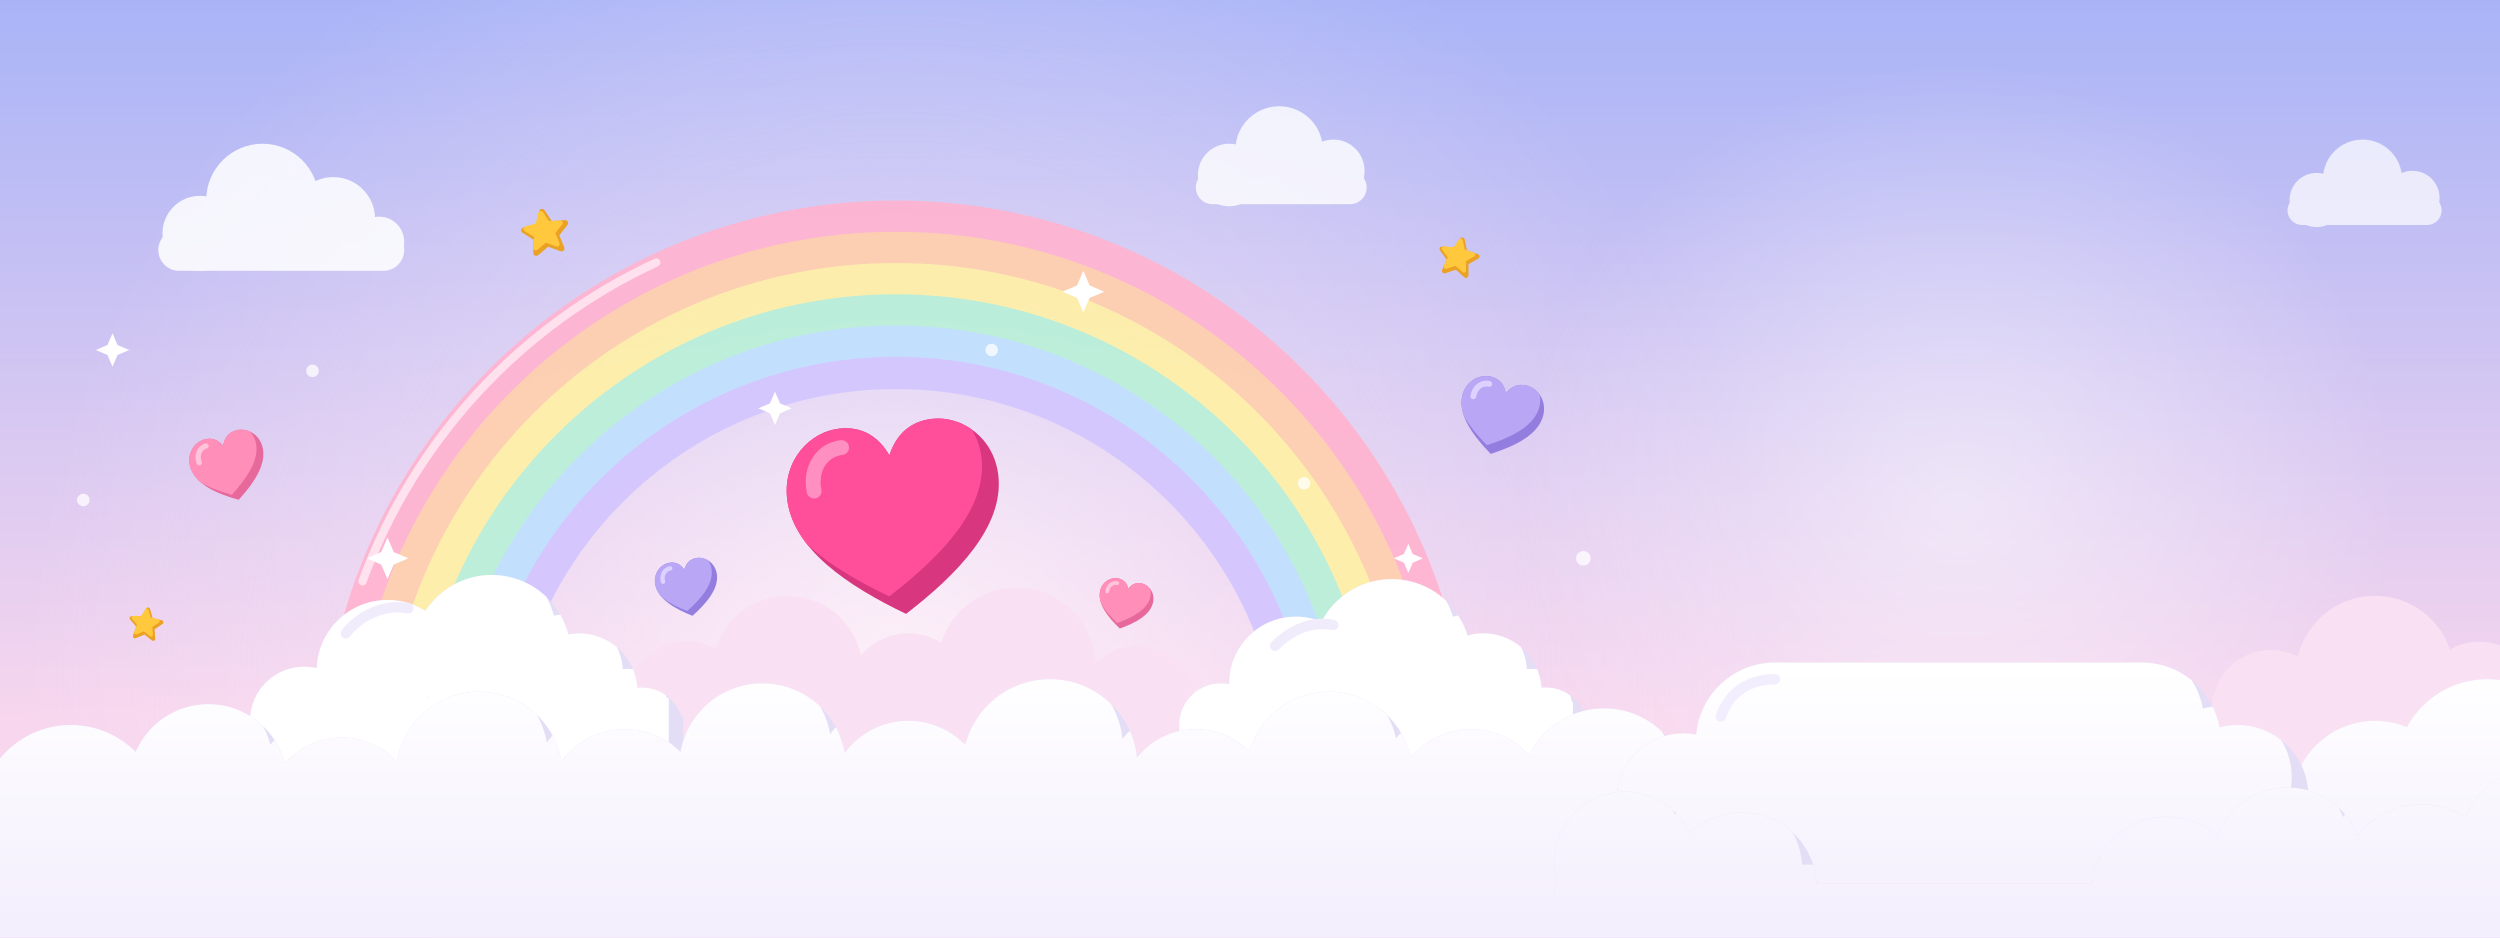
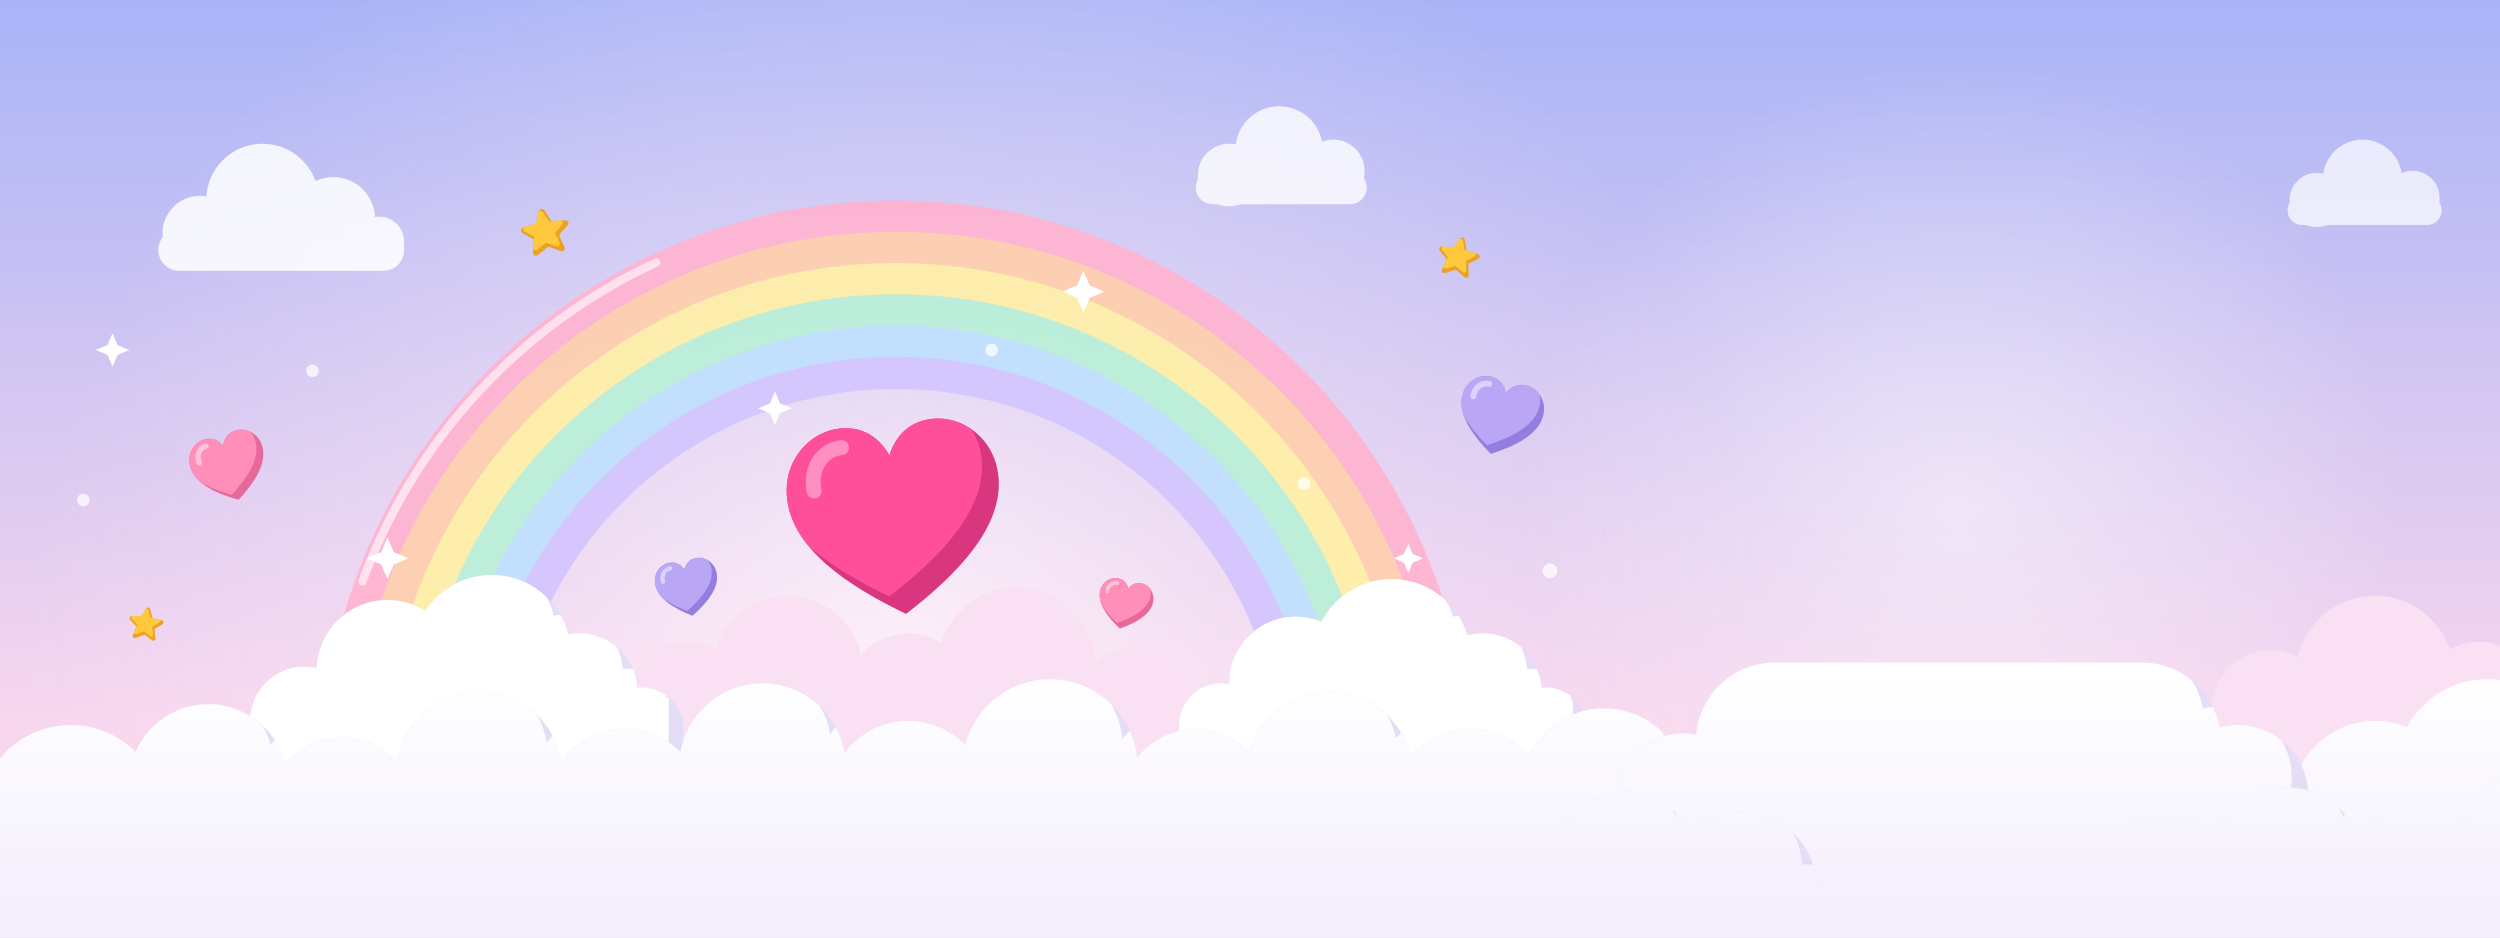
<svg xmlns="http://www.w3.org/2000/svg" viewBox="0 0 1200 450" preserveAspectRatio="xMidYMid slice">
  <defs>
    <linearGradient id="sky" x1="0" y1="0" x2="0" y2="345" gradientUnits="userSpaceOnUse">
      <stop offset="0" stop-color="#a9b4f7" />
      <stop offset="1" stop-color="#f7d6ee" />
    </linearGradient>
    <radialGradient id="glow" cx="430" cy="330" r="420" gradientUnits="userSpaceOnUse">
      <stop offset="0" stop-color="#fff6fb" stop-opacity="0.85" />
      <stop offset="0.45" stop-color="#fff0f8" stop-opacity="0.35" />
      <stop offset="1" stop-color="#fff0f8" stop-opacity="0" />
    </radialGradient>
    <radialGradient id="halo" cx="940" cy="240" r="210" gradientUnits="userSpaceOnUse">
      <stop offset="0" stop-color="#fff" stop-opacity="0.5" />
      <stop offset="1" stop-color="#fff" stop-opacity="0" />
    </radialGradient>
    <linearGradient id="fluff" x1="0" y1="330" x2="0" y2="450" gradientUnits="userSpaceOnUse">
      <stop offset="0" stop-color="#fff" />
      <stop offset="1" stop-color="#f4effd" />
    </linearGradient>
    <path id="ht" d="M0 46C-26 30-50 10-50-14C-50-32-36-44-22-44C-11-44-4-38 0-29C4-38 11-44 22-44C36-44 50-32 50-14C50 10 26 30 0 46Z" />
    <clipPath id="hc">
      <use href="#ht" />
    </clipPath>
    <path id="hl" d="M-37-16C-38-27-31-35-22-35" fill="none" stroke-width="7" stroke-linecap="round" />
    <g id="hPink">
      <g clip-path="url(#hc)">
        <use href="#ht" fill="#e7699c" />
        <use href="#ht" fill="#ff8fb8" x="-7" y="-9" />
      </g>
      <use href="#hl" stroke="#ffc4da" />
    </g>
    <g id="hHot">
      <g clip-path="url(#hc)">
        <use href="#ht" fill="#d8367f" />
        <use href="#ht" fill="#ff4f9a" x="-7" y="-9" />
      </g>
      <use href="#hl" stroke="#ff8fc0" />
    </g>
    <g id="hLav">
      <g clip-path="url(#hc)">
        <use href="#ht" fill="#937ee0" />
        <use href="#ht" fill="#b9a6f5" x="-7" y="-9" />
      </g>
      <use href="#hl" stroke="#ddd2ff" />
    </g>
-     <path id="st" d="M0-15L4.1-5.7 14.3-4.6 6.7 2.2 8.8 12.1 0 7-8.8 12.1-6.7 2.2-14.3-4.6-4.1-5.7Z" stroke-linejoin="round" stroke-width="4" />
+     <path id="st" d="M0-15L4-5.5 14.5-4.5 6.5 2 9 12 0 7-9 12-6.5 2-14.5-4.5-4-5.5Z" stroke-linejoin="round" stroke-width="4" />
    <g id="star">
      <use href="#st" fill="#eba123" stroke="#eba123" />
      <use href="#st" fill="#ffc83d" stroke="#ffc83d" transform="translate(-1 -1.5) scale(.84)" />
    </g>
    <path id="sp" d="M0-10l3 7 7 3-7 3-3 7-3-7-7-3 7-3z" />
    <path id="feet" d="M120 346a26 26 0 0 1 52 0a26 26 0 0 1-52 0zM152 322a34 34 0 0 1 68 0a34 34 0 0 1-68 0zM198 314a38 38 0 0 1 76 0a38 38 0 0 1-76 0zM250 332a28 28 0 0 1 56 0a28 28 0 0 1-56 0zM288 350a20 20 0 0 1 40 0a20 20 0 0 1-40 0zM120 344h208v40h-208zM566 348a20 20 0 0 1 40 0a20 20 0 0 1-40 0zM590 328a32 32 0 0 1 64 0a32 32 0 0 1-64 0zM630 316a38 38 0 0 1 76 0a38 38 0 0 1-76 0zM684 332a28 28 0 0 1 56 0a28 28 0 0 1-56 0zM722 350a20 20 0 0 1 40 0a20 20 0 0 1-40 0zM566 346h196v40h-196z" />
    <clipPath id="feetC">
      <use href="#feet" />
    </clipPath>
    <path id="sea" d="M-10 392a44 44 0 0 1 88 0a44 44 0 0 1-88 0zM62 376a38 38 0 0 1 76 0a38 38 0 0 1-76 0zM128 390a36 36 0 0 1 72 0a36 36 0 0 1-72 0zM190 372a40 40 0 0 1 80 0a40 40 0 0 1-80 0zM262 388a38 38 0 0 1 76 0a38 38 0 0 1-76 0zM326 368a40 40 0 0 1 80 0a40 40 0 0 1-80 0zM398 384a38 38 0 0 1 76 0a38 38 0 0 1-76 0zM462 368a42 42 0 0 1 84 0a42 42 0 0 1-84 0zM538 386a36 36 0 0 1 72 0a36 36 0 0 1-72 0zM598 372a40 40 0 0 1 80 0a40 40 0 0 1-80 0zM668 388a38 38 0 0 1 76 0a38 38 0 0 1-76 0zM730 380a40 40 0 0 1 80 0a40 40 0 0 1-80 0zM1100 386a40 40 0 0 1 80 0a40 40 0 0 1-80 0zM1150 370a44 44 0 0 1 88 0a44 44 0 0 1-88 0zM-10 390h1220v70h-1220z" />
    <clipPath id="seaC">
      <use href="#sea" />
    </clipPath>
    <path id="perch" d="M814 356a38 38 0 0 1 76 0a38 38 0 0 1-76 0zM990 356a38 38 0 0 1 76 0a38 38 0 0 1-76 0zM852 318h176v100h-176zM776 384a32 32 0 0 1 64 0a32 32 0 0 1-64 0zM1040 382a34 34 0 0 1 68 0a34 34 0 0 1-68 0zM800 356h260v80h-260z" />
    <clipPath id="perchC">
      <use href="#perch" />
    </clipPath>
    <path id="tuck" d="M746 414a34 34 0 0 1 68 0a34 34 0 0 1-68 0zM800 426a36 36 0 0 1 72 0a36 36 0 0 1-72 0zM1004 428a36 36 0 0 1 72 0a36 36 0 0 1-72 0zM1062 414a36 36 0 0 1 72 0a36 36 0 0 1-72 0zM1124 424a38 38 0 0 1 76 0a38 38 0 0 1-76 0zM1180 408a40 40 0 0 1 80 0a40 40 0 0 1-80 0zM746 424h500v40h-500z" />
    <clipPath id="tuckC">
      <use href="#tuck" />
    </clipPath>
  </defs>
  <rect width="1200" height="450" fill="url(#sky)" />
  <circle cx="430" cy="330" r="420" fill="url(#glow)" />
  <circle cx="940" cy="240" r="210" fill="url(#halo)" />
  <g fill="#fff" opacity="0.85">
    <circle cx="96" cy="112" r="18" />
    <circle cx="126" cy="96" r="27" />
    <circle cx="160" cy="105" r="20" />
    <circle cx="182" cy="116" r="12" />
    <rect x="76" y="110" width="118" height="20" rx="10" />
  </g>
  <g fill="#fff" opacity="0.7">
    <circle cx="1112" cy="96" r="13" />
    <circle cx="1134" cy="86" r="19" />
    <circle cx="1158" cy="95" r="13" />
    <rect x="1098" y="94" width="74" height="14" rx="7" />
  </g>
  <g fill="#fff" opacity="0.8">
    <circle cx="590" cy="84" r="15" />
    <circle cx="614" cy="72" r="21" />
    <circle cx="640" cy="82" r="15" />
    <rect x="574" y="82" width="82" height="16" rx="8" />
  </g>
  <g fill="#f9e1f3">
    <circle cx="330" cy="338" r="30" />
    <circle cx="378" cy="322" r="36" />
    <circle cx="436" cy="334" r="30" />
    <circle cx="488" cy="320" r="38" />
    <circle cx="546" cy="338" r="28" />
    <circle cx="1090" cy="340" r="28" />
    <circle cx="1140" cy="324" r="38" />
    <circle cx="1190" cy="336" r="28" />
    <rect x="300" y="336" width="280" height="50" />
    <rect x="1062" y="334" width="140" height="50" />
  </g>
  <g fill="none" stroke-width="15.5" opacity="0.92">
    <path d="M162 372A268 268 0 0 1 698 372" stroke="#ffb3cf" />
    <path d="M177 372A253 253 0 0 1 683 372" stroke="#ffcfae" />
    <path d="M192 372A238 238 0 0 1 668 372" stroke="#fff0a6" />
    <path d="M207 372A223 223 0 0 1 653 372" stroke="#b8f0d8" />
    <path d="M222 372A208 208 0 0 1 638 372" stroke="#bfe0ff" />
    <path d="M237 372A193 193 0 0 1 623 372" stroke="#d3c6ff" />
  </g>
  <path d="M174 279A272 272 0 0 1 315 126" fill="none" stroke="#fff" stroke-width="4" stroke-linecap="round" opacity="0.6" />
  <g clip-path="url(#feetC)">
    <use href="#feet" fill="#e4ddf6" />
    <use href="#feet" fill="#fff" x="-7" y="-9" />
  </g>
-   <path d="M166 304C174 294 186 290 196 292M612 310C620 302 630 298 640 300" fill="none" stroke="#f1ecfc" stroke-width="5" stroke-linecap="round" />
  <use href="#hHot" transform="translate(430 248) rotate(-6) scale(1.02)" />
  <use href="#hPink" transform="translate(110 224) rotate(-16) scale(.36)" />
  <use href="#hLav" transform="translate(330 282) rotate(-10) scale(.3)" />
  <use href="#hPink" transform="translate(540 290) rotate(12) scale(.26)" />
  <use href="#hLav" transform="translate(720 200) rotate(14) scale(.4)" />
  <use href="#star" transform="translate(262 112) rotate(-10) scale(.7)" />
  <use href="#star" transform="translate(700 124) rotate(12) scale(.6)" />
  <use href="#star" transform="translate(70 300) rotate(8) scale(.5)" />
  <g fill="#fff">
    <use href="#sp" transform="translate(186 268)" />
    <use href="#sp" transform="translate(372 196) scale(.8)" />
    <use href="#sp" transform="translate(520 140)" />
    <use href="#sp" transform="translate(676 268) scale(.7)" />
    <use href="#sp" transform="translate(54 168) scale(.8)" />
  </g>
  <g fill="#fff" opacity="0.75">
    <circle cx="150" cy="178" r="3" />
    <circle cx="476" cy="168" r="3" />
    <circle cx="626" cy="232" r="3" />
-     <circle cx="760" cy="268" r="3.5" />
+     <circle cx="744" cy="274" r="3.5" />
    <circle cx="40" cy="240" r="3" />
  </g>
  <g clip-path="url(#seaC)">
    <use href="#sea" fill="#e4ddf6" />
    <use href="#sea" fill="url(#fluff)" x="-7" y="-9" />
  </g>
  <g clip-path="url(#perchC)">
    <use href="#perch" fill="#e4ddf6" />
    <use href="#perch" fill="url(#fluff)" x="-8" y="-9" />
  </g>
-   <path d="M826 344C830 332 840 326 852 326" fill="none" stroke="#f3eefe" stroke-width="5" stroke-linecap="round" />
  <g clip-path="url(#tuckC)">
    <use href="#tuck" fill="#e4ddf6" />
    <use href="#tuck" fill="url(#fluff)" x="-7" y="-9" />
  </g>
</svg>
